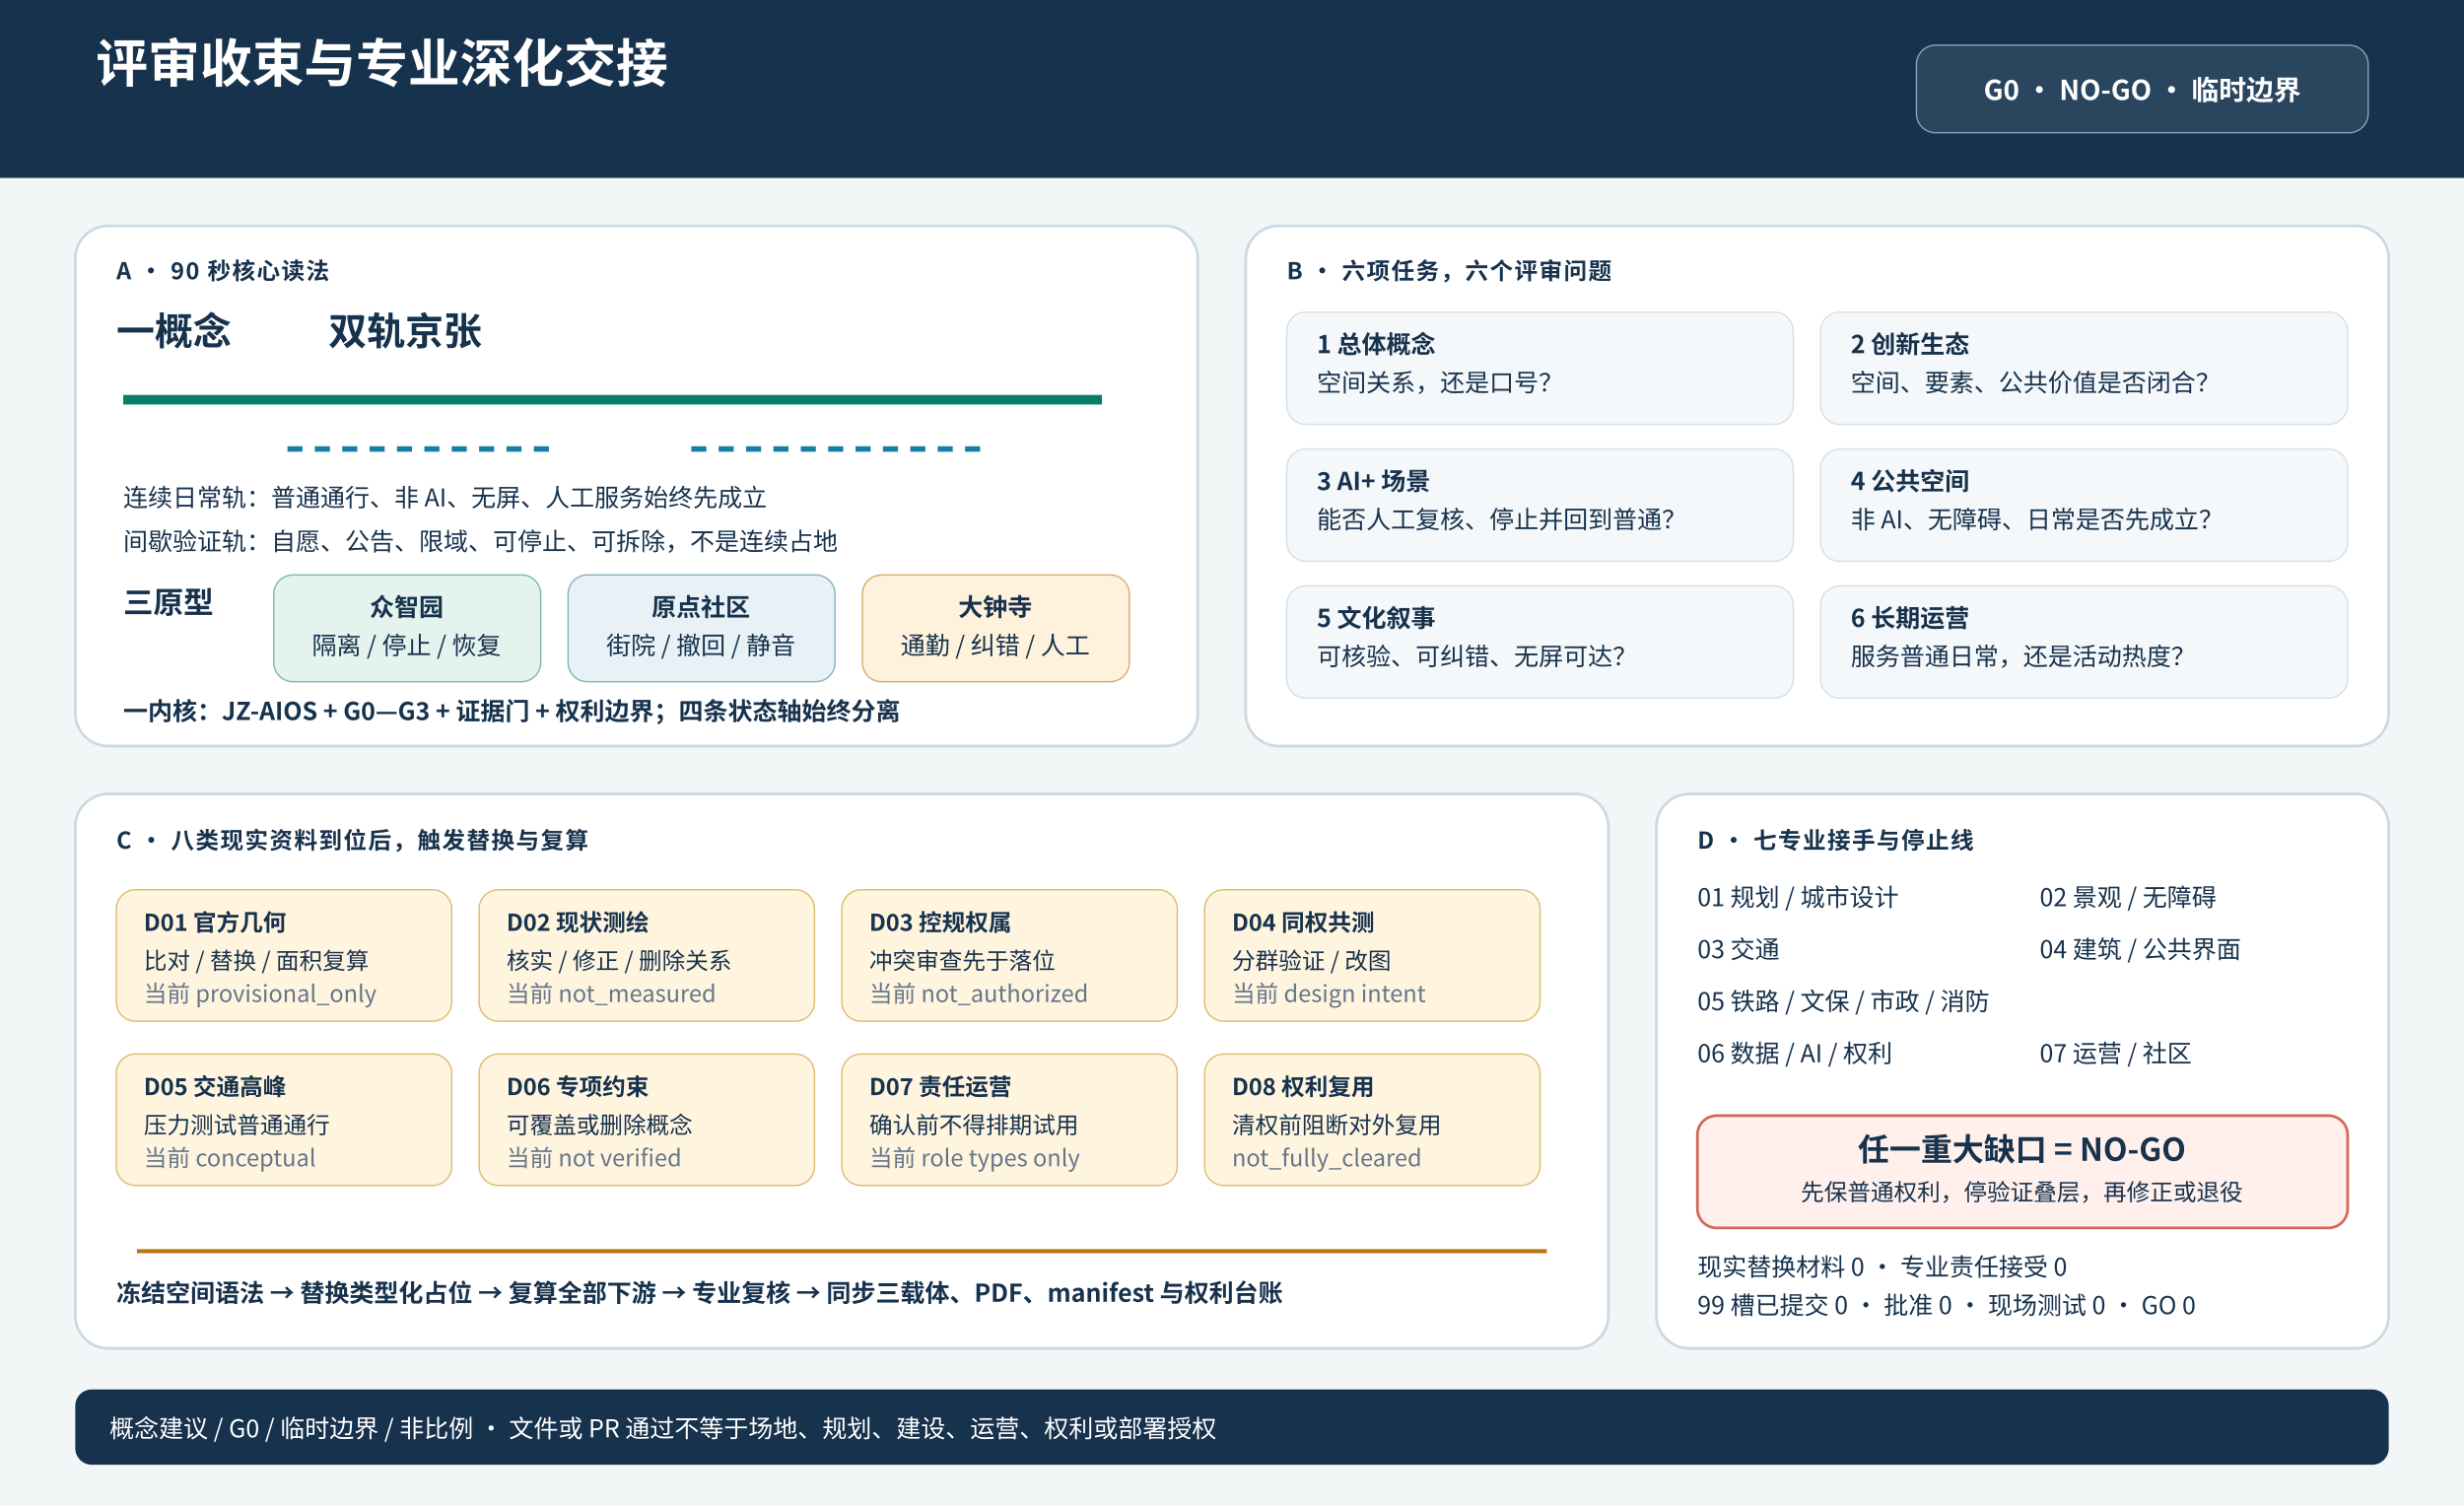
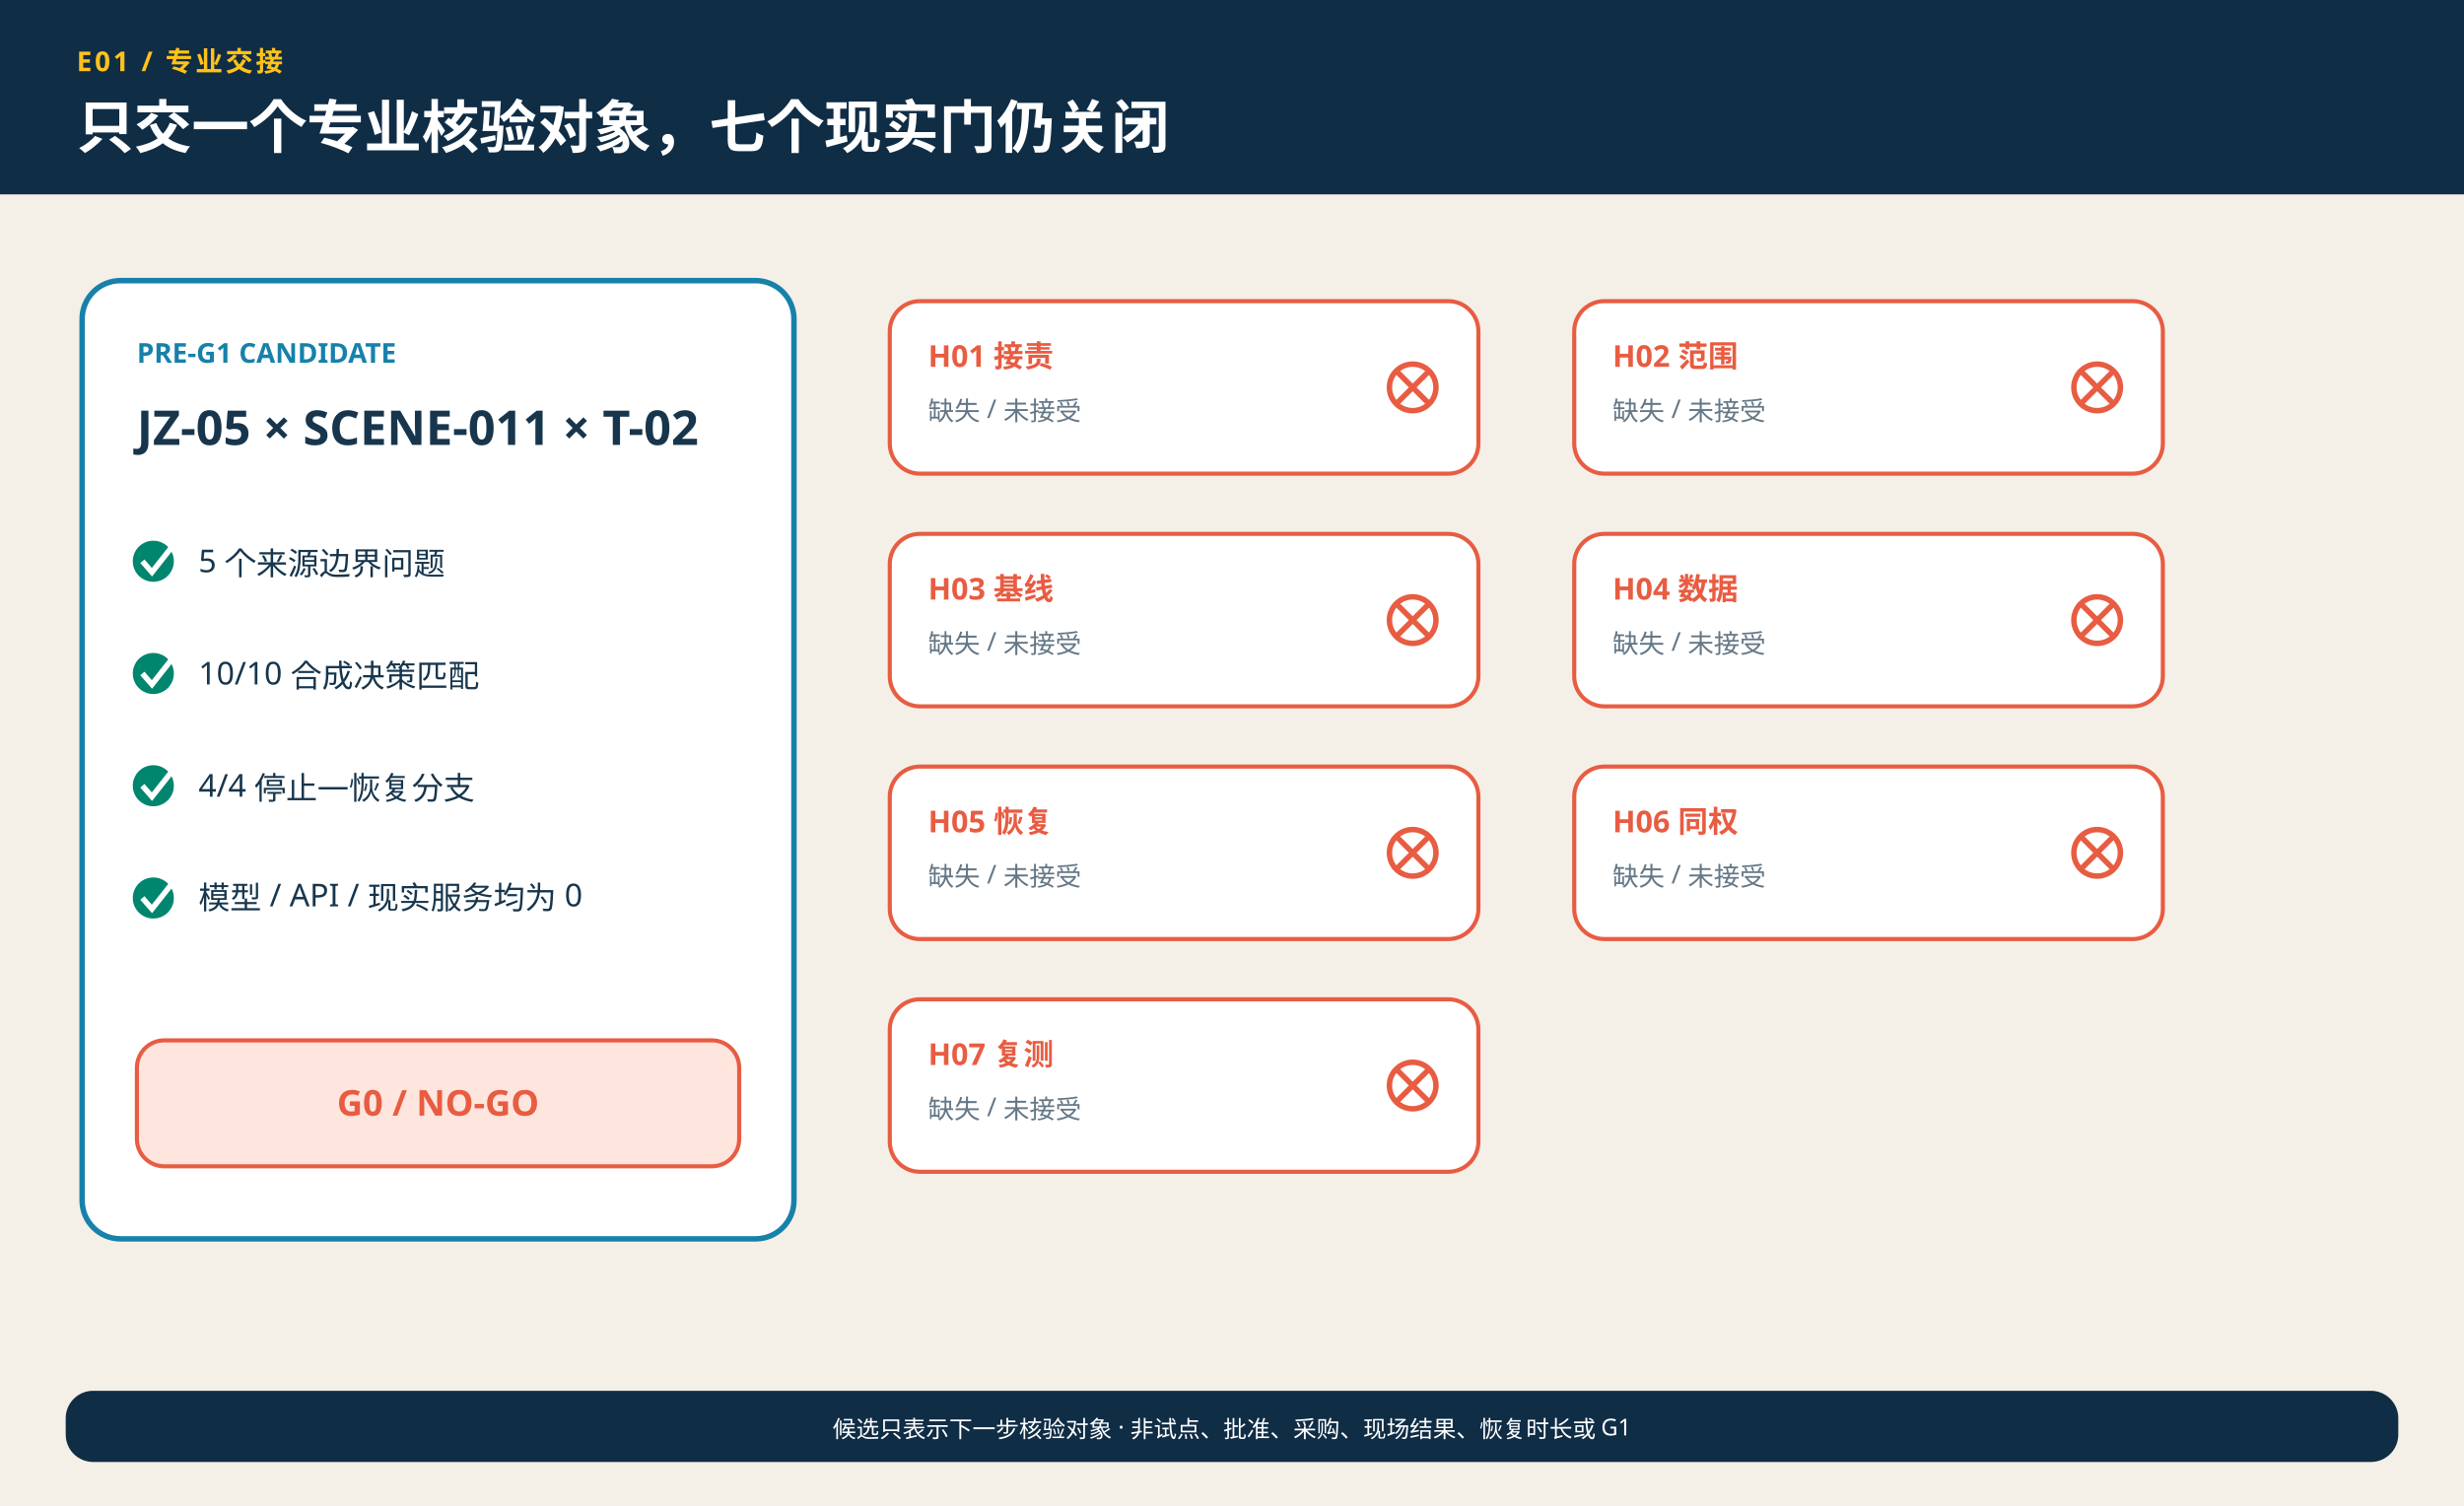
- <svg xmlns="http://www.w3.org/2000/svg" width="1800" height="1100" viewBox="0 0 1800 1100" role="img" aria-labelledby="title desc">
-   <defs>
-     <style>
-       .t{font-family:"Microsoft YaHei","Noto Sans CJK SC",Arial,sans-serif;fill:#17324d}.h{font-weight:800}.m{fill:#65758a}.w{fill:#fff}.s{font-size:22px}.xs{font-size:18px}.label{font-size:17px;font-weight:700;letter-spacing:1px}.line{stroke:#d4dee7;stroke-width:2}.dash{stroke:#167fa5;stroke-width:4;stroke-dasharray:11 9;fill:none}.civic{stroke:#087e68;stroke-width:7;fill:none}.stop{stroke:#c74f3c;stroke-width:4;fill:none}
-     </style>
-   </defs>
-   <rect width="1800" height="1100" fill="#f3f6f7" />
-   <rect x="0" y="0" width="1800" height="130" fill="#17324d" />
-   <text class="t w h" x="70" y="60" font-size="38">评审收束与专业深化交接</text>
-   <text class="t" x="70" y="99" font-size="22" fill="#d7e5ec">双轨京张 · 冻结空间语法，只替换现实缺口</text>
-   <rect x="1400" y="33" width="330" height="64" rx="14" fill="#2a465f" stroke="#7ea7b8" />
-   <text class="t w h" x="1565" y="73" text-anchor="middle" font-size="20">G0 · NO-GO · 临时边界</text>
-   <rect x="55" y="165" width="820" height="380" rx="24" fill="#fff" stroke="#ccd9e2" stroke-width="2" />
-   <text class="t label" x="85" y="204" fill="#087e68">A · 90 秒核心读法</text>
-   <text class="t h" x="85" y="252" font-size="28">一概念</text>
-   <text class="t h" x="240" y="252" font-size="28" fill="#087e68">双轨京张</text>
-   <path class="civic" d="M90 292 H805" />
-   <path class="dash" d="M210 328 H405 M505 328 H720" />
-   <text class="t xs" x="90" y="370">连续日常轨：普通通行、非 AI、无屏、人工服务始终先成立</text>
-   <text class="t xs" x="90" y="402">间歇验证轨：自愿、公告、限域、可停止、可拆除，不是连续占地</text>
-   <text class="t h" x="90" y="448" font-size="22">三原型</text>
-   <rect x="200" y="420" width="195" height="78" rx="14" fill="#e4f3ed" stroke="#7db7a3" />
-   <rect x="415" y="420" width="195" height="78" rx="14" fill="#e7f1f6" stroke="#82afc1" />
-   <rect x="630" y="420" width="195" height="78" rx="14" fill="#fff2dc" stroke="#d6ab62" />
-   <text class="t h" x="297" y="450" text-anchor="middle" font-size="18">众智园</text>
-   <text class="t xs" x="297" y="478" text-anchor="middle">隔离 / 停止 / 恢复</text>
-   <text class="t h" x="512" y="450" text-anchor="middle" font-size="18">原点社区</text>
-   <text class="t xs" x="512" y="478" text-anchor="middle">街院 / 撤回 / 静音</text>
-   <text class="t h" x="727" y="450" text-anchor="middle" font-size="18">大钟寺</text>
-   <text class="t xs" x="727" y="478" text-anchor="middle">通勤 / 纠错 / 人工</text>
-   <text class="t xs h" x="90" y="526">一内核：JZ-AIOS + G0—G3 + 证据门 + 权利边界；四条状态轴始终分离</text>
-   <rect x="910" y="165" width="835" height="380" rx="24" fill="#fff" stroke="#ccd9e2" stroke-width="2" />
-   <text class="t label" x="940" y="204" fill="#167fa5">B · 六项任务，六个评审问题</text>
-   <g font-size="18">
-     <rect x="940" y="228" width="370" height="82" rx="14" fill="#f5f8fa" stroke="#d4dee7" />
-     <text class="t h" x="962" y="258">1 总体概念</text>
-     <text class="t" x="962" y="286">空间关系，还是口号？</text>
-     <rect x="1330" y="228" width="385" height="82" rx="14" fill="#f5f8fa" stroke="#d4dee7" />
-     <text class="t h" x="1352" y="258">2 创新生态</text>
-     <text class="t" x="1352" y="286">空间、要素、公共价值是否闭合？</text>
-     <rect x="940" y="328" width="370" height="82" rx="14" fill="#f5f8fa" stroke="#d4dee7" />
-     <text class="t h" x="962" y="358">3 AI+ 场景</text>
-     <text class="t" x="962" y="386">能否人工复核、停止并回到普通？</text>
-     <rect x="1330" y="328" width="385" height="82" rx="14" fill="#f5f8fa" stroke="#d4dee7" />
-     <text class="t h" x="1352" y="358">4 公共空间</text>
-     <text class="t" x="1352" y="386">非 AI、无障碍、日常是否先成立？</text>
-     <rect x="940" y="428" width="370" height="82" rx="14" fill="#f5f8fa" stroke="#d4dee7" />
-     <text class="t h" x="962" y="458">5 文化叙事</text>
-     <text class="t" x="962" y="486">可核验、可纠错、无屏可达？</text>
-     <rect x="1330" y="428" width="385" height="82" rx="14" fill="#f5f8fa" stroke="#d4dee7" />
-     <text class="t h" x="1352" y="458">6 长期运营</text>
-     <text class="t" x="1352" y="486">服务普通日常，还是活动热度？</text>
-   </g>
-   <rect x="55" y="580" width="1120" height="405" rx="24" fill="#fff" stroke="#ccd9e2" stroke-width="2" />
-   <text class="t label" x="85" y="620" fill="#b67610">C · 八类现实资料到位后，触发替换与复算</text>
-   <g font-size="17">
-     <rect x="85" y="650" width="245" height="96" rx="14" fill="#fff5df" stroke="#ddb970" />
-     <text class="t h" x="105" y="680">D01 官方几何</text>
-     <text class="t" x="105" y="708">比对 / 替换 / 面积复算</text>
-     <text class="t m" x="105" y="732">当前 provisional_only</text>
-     <rect x="350" y="650" width="245" height="96" rx="14" fill="#fff5df" stroke="#ddb970" />
-     <text class="t h" x="370" y="680">D02 现状测绘</text>
-     <text class="t" x="370" y="708">核实 / 修正 / 删除关系</text>
-     <text class="t m" x="370" y="732">当前 not_measured</text>
-     <rect x="615" y="650" width="245" height="96" rx="14" fill="#fff5df" stroke="#ddb970" />
-     <text class="t h" x="635" y="680">D03 控规权属</text>
-     <text class="t" x="635" y="708">冲突审查先于落位</text>
-     <text class="t m" x="635" y="732">当前 not_authorized</text>
-     <rect x="880" y="650" width="245" height="96" rx="14" fill="#fff5df" stroke="#ddb970" />
-     <text class="t h" x="900" y="680">D04 同权共测</text>
-     <text class="t" x="900" y="708">分群验证 / 改图</text>
-     <text class="t m" x="900" y="732">当前 design intent</text>
-     <rect x="85" y="770" width="245" height="96" rx="14" fill="#fff5df" stroke="#ddb970" />
-     <text class="t h" x="105" y="800">D05 交通高峰</text>
-     <text class="t" x="105" y="828">压力测试普通通行</text>
-     <text class="t m" x="105" y="852">当前 conceptual</text>
-     <rect x="350" y="770" width="245" height="96" rx="14" fill="#fff5df" stroke="#ddb970" />
-     <text class="t h" x="370" y="800">D06 专项约束</text>
-     <text class="t" x="370" y="828">可覆盖或删除概念</text>
-     <text class="t m" x="370" y="852">当前 not verified</text>
-     <rect x="615" y="770" width="245" height="96" rx="14" fill="#fff5df" stroke="#ddb970" />
-     <text class="t h" x="635" y="800">D07 责任运营</text>
-     <text class="t" x="635" y="828">确认前不得排期试用</text>
-     <text class="t m" x="635" y="852">当前 role types only</text>
-     <rect x="880" y="770" width="245" height="96" rx="14" fill="#fff5df" stroke="#ddb970" />
-     <text class="t h" x="900" y="800">D08 权利复用</text>
-     <text class="t" x="900" y="828">清权前阻断对外复用</text>
-     <text class="t m" x="900" y="852">not_fully_cleared</text>
-   </g>
-   <path d="M100 914 H1130" stroke="#b67610" stroke-width="3" marker-end="url(#none)" />
-   <text class="t xs h" x="85" y="951">冻结空间语法 → 替换类型化占位 → 复算全部下游 → 专业复核 → 同步三载体、PDF、manifest 与权利台账</text>
-   <rect x="1210" y="580" width="535" height="405" rx="24" fill="#fff" stroke="#ccd9e2" stroke-width="2" />
-   <text class="t label" x="1240" y="620" fill="#c74f3c">D · 七专业接手与停止线</text>
-   <g font-size="18">
-     <text class="t" x="1240" y="662">01 规划 / 城市设计</text>
-     <text class="t" x="1490" y="662">02 景观 / 无障碍</text>
-     <text class="t" x="1240" y="700">03 交通</text>
-     <text class="t" x="1490" y="700">04 建筑 / 公共界面</text>
-     <text class="t" x="1240" y="738">05 铁路 / 文保 / 市政 / 消防</text>
-     <text class="t" x="1240" y="776">06 数据 / AI / 权利</text>
-     <text class="t" x="1490" y="776">07 运营 / 社区</text>
-   </g>
-   <rect x="1240" y="815" width="475" height="82" rx="14" fill="#fff0ec" stroke="#cf6a58" stroke-width="2" />
-   <text class="t h" x="1477" y="848" text-anchor="middle" font-size="23" fill="#b53e2f">任一重大缺口 = NO-GO</text>
-   <text class="t" x="1477" y="877" text-anchor="middle" font-size="17">先保普通权利，停验证叠层，再修正或退役</text>
-   <text class="t xs" x="1240" y="932">现实替换材料 0 · 专业责任接受 0</text>
-   <text class="t xs" x="1240" y="960">99 槽已提交 0 · 批准 0 · 现场测试 0 · GO 0</text>
-   <rect x="55" y="1015" width="1690" height="55" rx="12" fill="#17324d" />
-   <text class="t w" x="80" y="1050" font-size="18">概念建议 / G0 / 临时边界 / 非比例 · 文件或 PR 通过不等于场地、规划、建设、运营、权利或部署授权</text>
+ <svg xmlns="http://www.w3.org/2000/svg" width="1800" height="1100" viewBox="0 0 1800 1100">
+   <rect width="1800" height="1100" fill="#f4f0e7" />
+   <rect width="1800" height="142" fill="#102d46" />
+   <text x="56" y="52" fill="#ffc21a" font-family="Noto Sans SC, sans-serif" font-size="20" font-weight="700" letter-spacing="2">E01 / 专业交接</text>
+   <text x="56" y="108" fill="#ffffff" font-family="Noto Sans SC, sans-serif" font-size="42" font-weight="700">只交一个专业核验对象，七个现实门仍关闭</text>
+   <rect x="60" y="205" width="520" height="700" rx="28" fill="#ffffff" stroke="#1681aa" stroke-width="4" />
+   <text x="100" y="265" fill="#1681aa" font-family="Noto Sans SC, sans-serif" font-size="20" font-weight="700">PRE-G1 CANDIDATE</text>
+   <text x="100" y="325" fill="#17364d" font-family="Noto Sans SC, sans-serif" font-size="35" font-weight="700">JZ-05 × SCENE-011 × T-02</text>
+   <circle cx="112" cy="410" r="15" fill="#00856f" />
+   <path d="M104 410 l7 8 l15 -19" fill="none" stroke="#fff" stroke-width="4" />
+   <text x="145" y="418" fill="#17364d" font-family="Noto Sans SC, sans-serif" font-size="23">5 个来源边界问题</text>
+   <circle cx="112" cy="492" r="15" fill="#00856f" />
+   <path d="M104 492 l7 8 l15 -19" fill="none" stroke="#fff" stroke-width="4" />
+   <text x="145" y="500" fill="#17364d" font-family="Noto Sans SC, sans-serif" font-size="23">10/10 合成决策匹配</text>
+   <circle cx="112" cy="574" r="15" fill="#00856f" />
+   <path d="M104 574 l7 8 l15 -19" fill="none" stroke="#fff" stroke-width="4" />
+   <text x="145" y="582" fill="#17364d" font-family="Noto Sans SC, sans-serif" font-size="23">4/4 停止—恢复分支</text>
+   <circle cx="112" cy="656" r="15" fill="#00856f" />
+   <path d="M104 656 l7 8 l15 -19" fill="none" stroke="#fff" stroke-width="4" />
+   <text x="145" y="664" fill="#17364d" font-family="Noto Sans SC, sans-serif" font-size="23">模型 / API / 现实服务均为 0</text>
+   <rect x="100" y="760" width="440" height="92" rx="20" fill="#fee5de" stroke="#e85c42" stroke-width="3" />
+   <text x="320" y="815" text-anchor="middle" fill="#e85c42" font-family="Noto Sans SC, sans-serif" font-size="26" font-weight="700">G0 / NO-GO</text>
+   <rect x="650" y="220" width="430" height="126" rx="22" fill="#ffffff" stroke="#e85c42" stroke-width="3" />
+   <text x="678" y="268" fill="#e85c42" font-family="Noto Sans SC, sans-serif" font-size="22" font-weight="700">H01 接责</text>
+   <text x="678" y="307" fill="#647786" font-family="Noto Sans SC, sans-serif" font-size="19">缺失 / 未接受</text>
+   <circle cx="1032" cy="283" r="17" fill="none" stroke="#e85c42" stroke-width="4" />
+   <path d="M1021 272 l22 22 M1043 272 l-22 22" stroke="#e85c42" stroke-width="4" />
+   <rect x="1150" y="220" width="430" height="126" rx="22" fill="#ffffff" stroke="#e85c42" stroke-width="3" />
+   <text x="1178" y="268" fill="#e85c42" font-family="Noto Sans SC, sans-serif" font-size="22" font-weight="700">H02 范围</text>
+   <text x="1178" y="307" fill="#647786" font-family="Noto Sans SC, sans-serif" font-size="19">缺失 / 未接受</text>
+   <circle cx="1532" cy="283" r="17" fill="none" stroke="#e85c42" stroke-width="4" />
+   <path d="M1521 272 l22 22 M1543 272 l-22 22" stroke="#e85c42" stroke-width="4" />
+   <rect x="650" y="390" width="430" height="126" rx="22" fill="#ffffff" stroke="#e85c42" stroke-width="3" />
+   <text x="678" y="438" fill="#e85c42" font-family="Noto Sans SC, sans-serif" font-size="22" font-weight="700">H03 基线</text>
+   <text x="678" y="477" fill="#647786" font-family="Noto Sans SC, sans-serif" font-size="19">缺失 / 未接受</text>
+   <circle cx="1032" cy="453" r="17" fill="none" stroke="#e85c42" stroke-width="4" />
+   <path d="M1021 442 l22 22 M1043 442 l-22 22" stroke="#e85c42" stroke-width="4" />
+   <rect x="1150" y="390" width="430" height="126" rx="22" fill="#ffffff" stroke="#e85c42" stroke-width="3" />
+   <text x="1178" y="438" fill="#e85c42" font-family="Noto Sans SC, sans-serif" font-size="22" font-weight="700">H04 数据</text>
+   <text x="1178" y="477" fill="#647786" font-family="Noto Sans SC, sans-serif" font-size="19">缺失 / 未接受</text>
+   <circle cx="1532" cy="453" r="17" fill="none" stroke="#e85c42" stroke-width="4" />
+   <path d="M1521 442 l22 22 M1543 442 l-22 22" stroke="#e85c42" stroke-width="4" />
+   <rect x="650" y="560" width="430" height="126" rx="22" fill="#ffffff" stroke="#e85c42" stroke-width="3" />
+   <text x="678" y="608" fill="#e85c42" font-family="Noto Sans SC, sans-serif" font-size="22" font-weight="700">H05 恢复</text>
+   <text x="678" y="647" fill="#647786" font-family="Noto Sans SC, sans-serif" font-size="19">缺失 / 未接受</text>
+   <circle cx="1032" cy="623" r="17" fill="none" stroke="#e85c42" stroke-width="4" />
+   <path d="M1021 612 l22 22 M1043 612 l-22 22" stroke="#e85c42" stroke-width="4" />
+   <rect x="1150" y="560" width="430" height="126" rx="22" fill="#ffffff" stroke="#e85c42" stroke-width="3" />
+   <text x="1178" y="608" fill="#e85c42" font-family="Noto Sans SC, sans-serif" font-size="22" font-weight="700">H06 同权</text>
+   <text x="1178" y="647" fill="#647786" font-family="Noto Sans SC, sans-serif" font-size="19">缺失 / 未接受</text>
+   <circle cx="1532" cy="623" r="17" fill="none" stroke="#e85c42" stroke-width="4" />
+   <path d="M1521 612 l22 22 M1543 612 l-22 22" stroke="#e85c42" stroke-width="4" />
+   <rect x="650" y="730" width="430" height="126" rx="22" fill="#ffffff" stroke="#e85c42" stroke-width="3" />
+   <text x="678" y="778" fill="#e85c42" font-family="Noto Sans SC, sans-serif" font-size="22" font-weight="700">H07 复测</text>
+   <text x="678" y="817" fill="#647786" font-family="Noto Sans SC, sans-serif" font-size="19">缺失 / 未接受</text>
+   <circle cx="1032" cy="793" r="17" fill="none" stroke="#e85c42" stroke-width="4" />
+   <path d="M1021 782 l22 22 M1043 782 l-22 22" stroke="#e85c42" stroke-width="4" />
+   <rect x="48" y="1016" width="1704" height="52" rx="20" fill="#102d46" />
+   <text x="900" y="1050" text-anchor="middle" fill="#ffffff" font-family="Noto Sans SC, sans-serif" font-size="17">候选只表示下一步核验对象 · 非试点、批准、采购、现场结果、恢复时长或 G1</text>
</svg>
